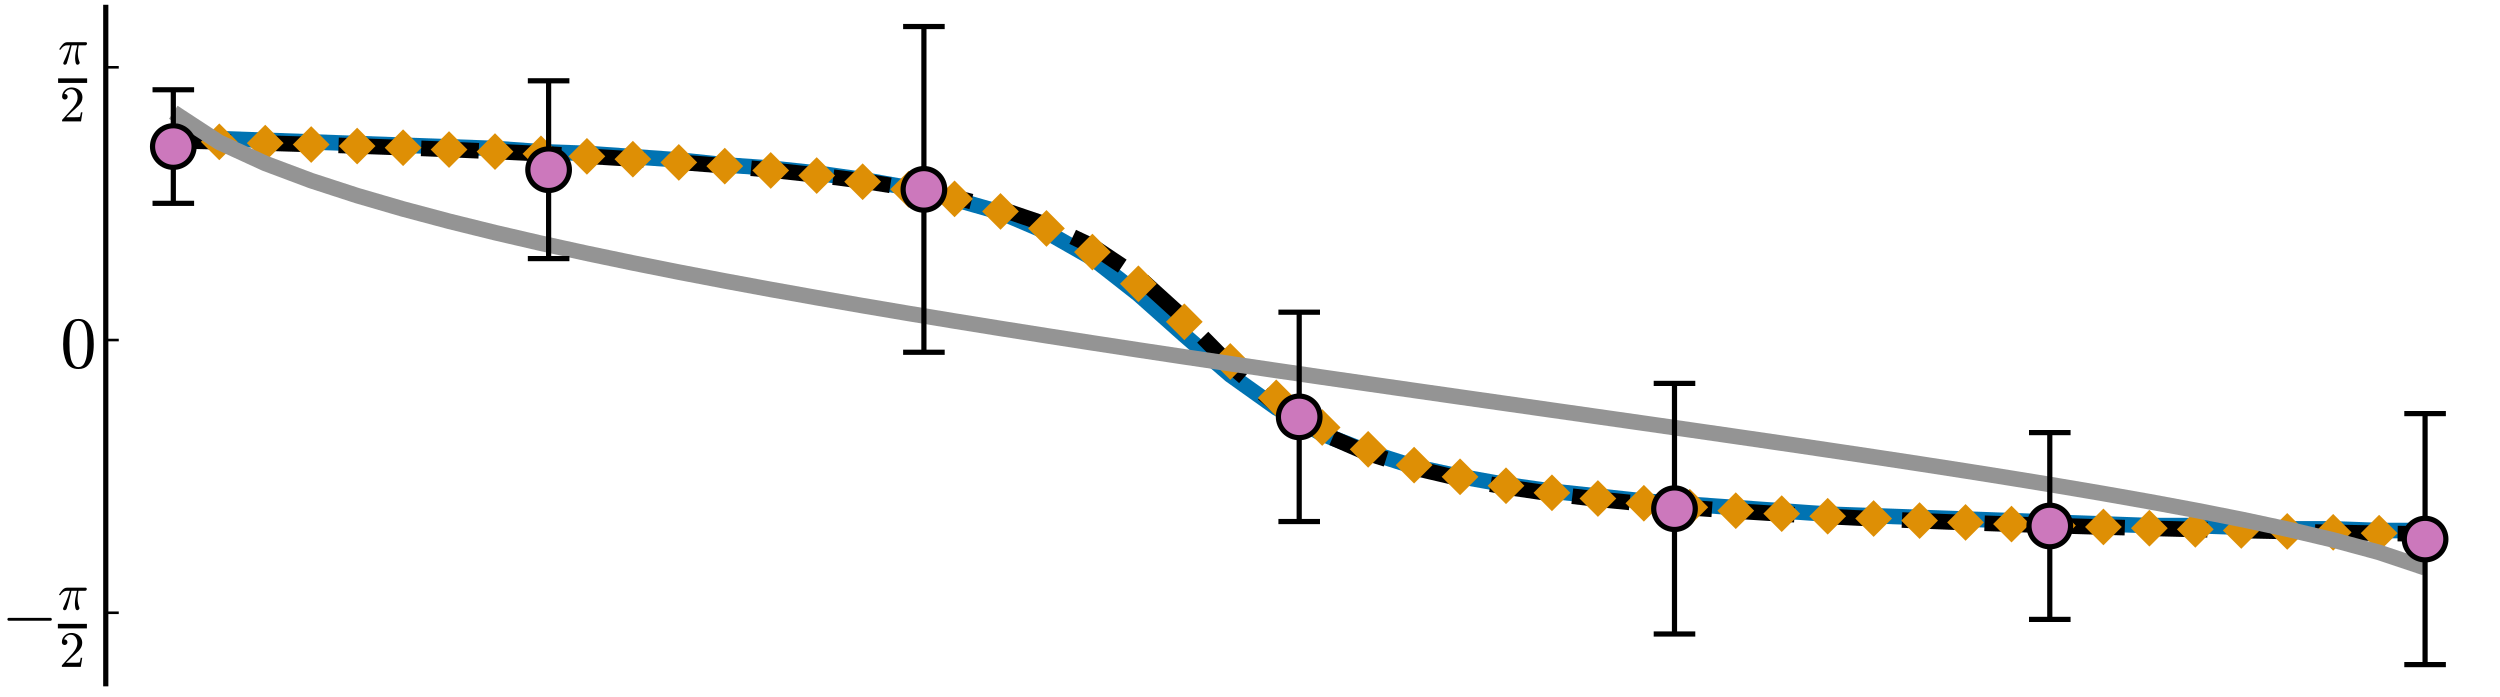
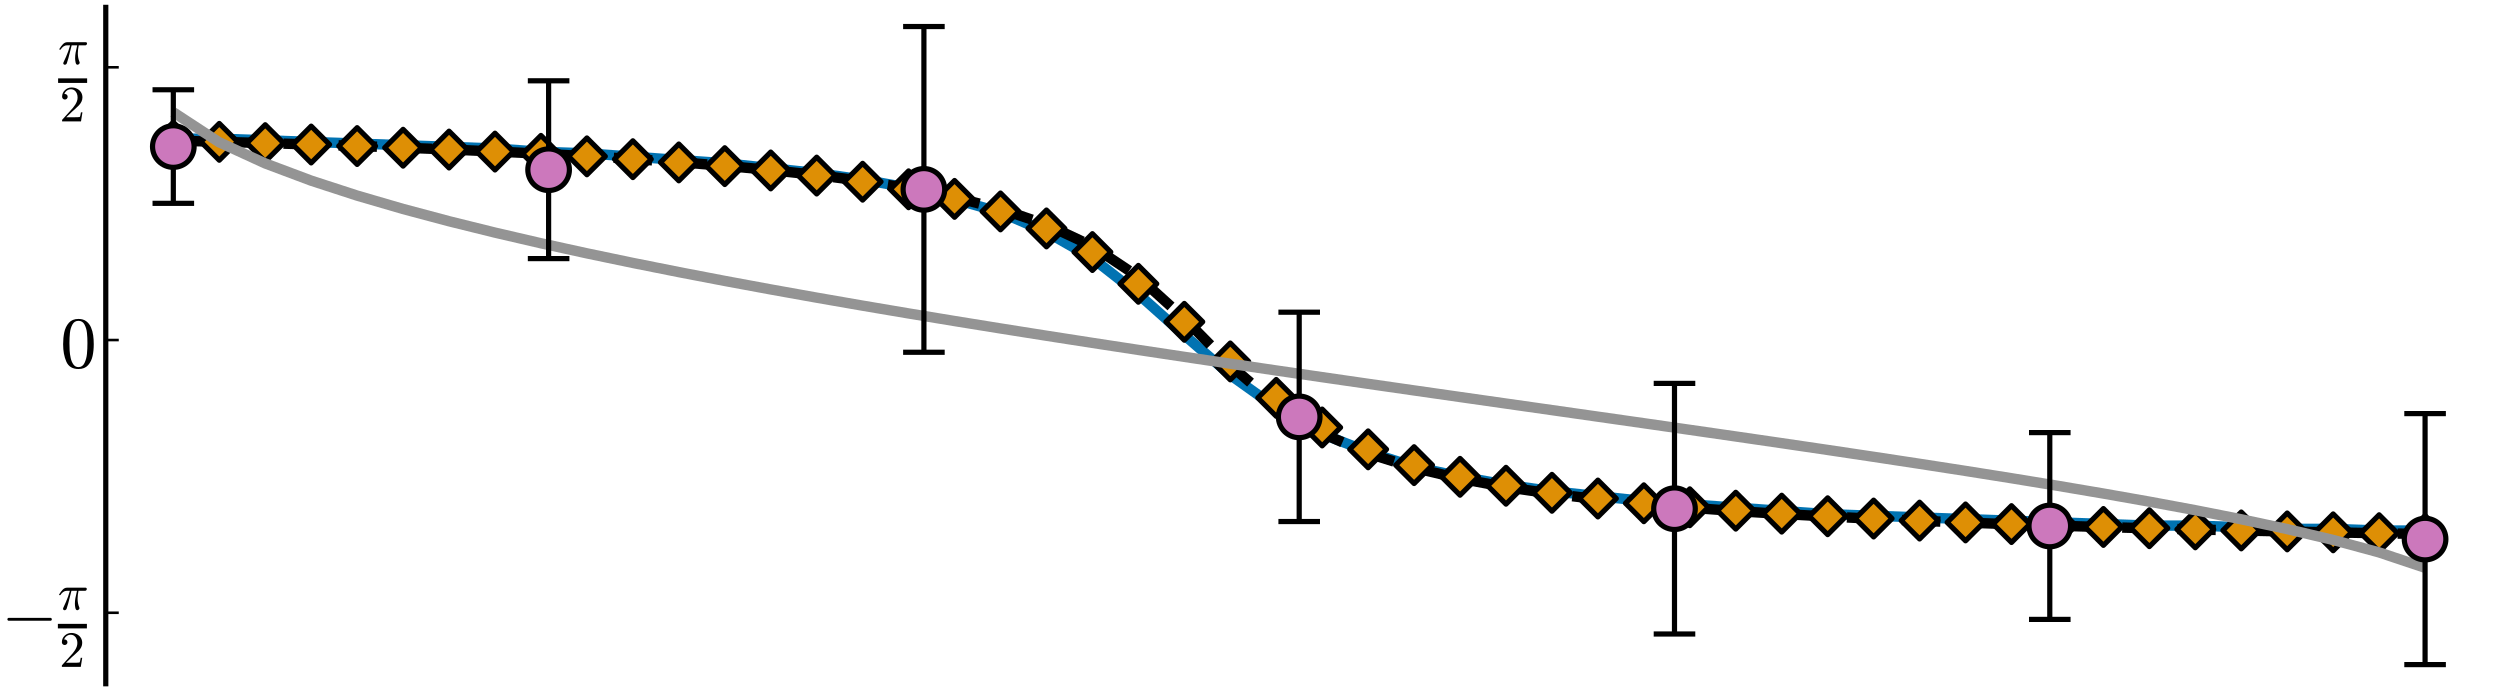
<svg xmlns="http://www.w3.org/2000/svg" xmlns:xlink="http://www.w3.org/1999/xlink" width="961.92pt" height="267.84pt" viewBox="0 0 961.92 267.84" version="1.1">
  <defs>
    <style type="text/css">*{stroke-linejoin: round; stroke-linecap: butt}</style>
  </defs>
  <g id="figure_1">
    <g id="patch_1">
      <path d="M 0 267.84  L 961.92 267.84  L 961.92 0  L 0 0  L 0 267.84  z " style="fill: none" />
    </g>
    <g id="axes_1">
      <g id="patch_2">
        <path d="M 40.695 263.084  L 959.085 263.084  L 959.085 2.835  L 40.695 2.835  L 40.695 263.084  z " style="fill: none" />
      </g>
      <g id="line2d_1">
-         <path d="M 66.687 53.353  L 84.369 53.353  L 102.051 53.983  L 119.732 54.613  L 137.414 55.243  L 155.096 55.873  L 172.778 56.503  L 190.459 57.132  L 208.141 58.392  L 225.823 59.022  L 243.505 60.282  L 261.186 61.542  L 278.868 63.432  L 296.55 64.692  L 314.232 66.582  L 331.913 69.102  L 349.595 72.252  L 367.277 76.662  L 384.959 81.701  L 402.641 89.261  L 420.322 99.34  L 438.004 113.2  L 455.686 128.949  L 473.368 144.278  L 491.049 156.878  L 508.731 166.957  L 526.413 173.887  L 544.095 179.556  L 561.776 183.336  L 579.458 186.486  L 597.14 189.006  L 614.822 190.896  L 632.503 192.786  L 650.185 194.046  L 667.867 195.306  L 685.549 196.566  L 703.23 197.826  L 720.912 198.455  L 738.594 199.085  L 756.276 199.715  L 773.957 200.345  L 791.639 200.975  L 809.321 201.605  L 827.003 202.235  L 844.684 202.235  L 862.366 202.865  L 880.048 203.495  L 897.73 203.495  L 915.411 204.125  L 933.093 204.125  " clip-path="url(#p6021414997)" style="fill: none; stroke: #0173b2; stroke-width: 6" />
+         <path d="M 66.687 53.353  L 84.369 53.353  L 102.051 53.983  L 119.732 54.613  L 137.414 55.243  L 155.096 55.873  L 172.778 56.503  L 190.459 57.132  L 208.141 58.392  L 225.823 59.022  L 243.505 60.282  L 261.186 61.542  L 278.868 62.802  L 296.55 64.692  L 314.232 66.582  L 331.913 69.102  L 349.595 72.252  L 367.277 76.662  L 384.959 81.701  L 402.641 89.261  L 420.322 99.34  L 438.004 113.2  L 455.686 128.949  L 473.368 144.278  L 491.049 156.878  L 508.731 166.957  L 526.413 173.887  L 544.095 179.556  L 561.776 183.336  L 579.458 186.486  L 597.14 189.006  L 614.822 190.896  L 632.503 192.786  L 650.185 194.046  L 667.867 195.306  L 685.549 196.566  L 703.23 197.826  L 720.912 198.455  L 738.594 199.085  L 756.276 199.715  L 773.957 200.345  L 791.639 200.975  L 809.321 201.605  L 827.003 202.235  L 844.684 202.235  L 862.366 202.865  L 880.048 203.495  L 897.73 203.495  L 915.411 204.125  L 933.093 204.125  " clip-path="url(#p724bf5d747)" style="fill: none; stroke: #0173b2; stroke-width: 4" />
      </g>
      <g id="matplotlib.axis_1">
        <g id="xtick_1" />
        <g id="xtick_2" />
        <g id="xtick_3" />
        <g id="xtick_4" />
      </g>
      <g id="matplotlib.axis_2">
        <g id="ytick_1">
          <g id="line2d_2">
            <defs>
-               <path id="mc4441d0658" d="M 0 0  L 5 0  " style="stroke: #000000" />
+               <path id="m53faecedea" d="M 0 0  L 5 0  " style="stroke: #000000" />
            </defs>
            <g>
-               <use xlink:href="#mc4441d0658" x="40.695" y="235.781" style="stroke: #000000" />
+               <use xlink:href="#m53faecedea" x="40.695" y="235.781" style="stroke: #000000" />
            </g>
          </g>
          <g id="text_1">
            <g transform="translate(0.514965 245.4411) scale(0.28 -0.28)">
              <defs>
                <path id="Cmsy10-a1" d="M 653 1472  Q 600 1472 565 1512  Q 531 1553 531 1600  Q 531 1647 565 1687  Q 600 1728 653 1728  L 4325 1728  Q 4375 1728 4408 1687  Q 4441 1647 4441 1600  Q 4441 1553 4408 1512  Q 4375 1472 4325 1472  L 653 1472  z " transform="scale(0.015625)" />
                <path id="Cmmi10-bc" d="M 647 109  Q 647 144 672 213  Q 850 584 1004 942  Q 1159 1300 1282 1639  Q 1406 1978 1509 2363  L 1100 2363  Q 866 2363 662 2216  Q 459 2069 325 1844  Q 313 1819 288 1819  L 213 1819  Q 153 1819 153 1881  Q 153 1894 166 1919  Q 375 2275 614 2517  Q 853 2759 1153 2759  L 3475 2759  Q 3541 2759 3587 2715  Q 3634 2672 3634 2597  Q 3634 2503 3567 2433  Q 3500 2363 3406 2363  L 2591 2363  Q 2488 1859 2478 1381  Q 2478 766 2694 269  Q 2713 231 2713 191  Q 2713 122 2672 62  Q 2631 3 2567 -34  Q 2503 -72 2431 -72  Q 2263 -72 2200 203  Q 2138 478 2138 738  Q 2138 1103 2200 1442  Q 2263 1781 2400 2363  L 1703 2363  Q 1197 313 1094 103  Q 1003 -72 844 -72  Q 766 -72 706 -20  Q 647 31 647 109  z " transform="scale(0.015625)" />
                <path id="Cmr10-32" d="M 319 0  L 319 172  Q 319 188 331 206  L 1325 1306  Q 1550 1550 1690 1715  Q 1831 1881 1968 2097  Q 2106 2313 2186 2536  Q 2266 2759 2266 3009  Q 2266 3272 2169 3511  Q 2072 3750 1880 3894  Q 1688 4038 1416 4038  Q 1138 4038 916 3870  Q 694 3703 603 3438  Q 628 3444 672 3444  Q 816 3444 917 3347  Q 1019 3250 1019 3097  Q 1019 2950 917 2848  Q 816 2747 672 2747  Q 522 2747 420 2851  Q 319 2956 319 3097  Q 319 3338 409 3548  Q 500 3759 670 3923  Q 841 4088 1055 4175  Q 1269 4263 1509 4263  Q 1875 4263 2190 4108  Q 2506 3953 2690 3670  Q 2875 3388 2875 3009  Q 2875 2731 2753 2481  Q 2631 2231 2440 2026  Q 2250 1822 1953 1562  Q 1656 1303 1563 1216  L 838 519  L 1453 519  Q 1906 519 2211 526  Q 2516 534 2534 550  Q 2609 631 2688 1141  L 2875 1141  L 2694 0  L 319 0  z " transform="scale(0.015625)" />
              </defs>
              <use xlink:href="#Cmsy10-a1" transform="translate(0 0.535938)" />
              <use xlink:href="#Cmmi10-bc" transform="translate(77.68555 38.82344) scale(0.7)" />
              <use xlink:href="#Cmr10-32" transform="translate(79.68555 -39.84063) scale(0.7)" />
              <path d="M 77.686 13.036  L 77.686 19.286  L 117.573 19.286  L 117.573 13.036  L 77.686 13.036  z " />
            </g>
          </g>
        </g>
        <g id="ytick_2">
          <g id="line2d_3">
            <g>
-               <use xlink:href="#mc4441d0658" x="40.695" y="130.839" style="stroke: #000000" />
+               <use xlink:href="#m53faecedea" x="40.695" y="130.839" style="stroke: #000000" />
            </g>
          </g>
          <g id="text_2">
            <g transform="translate(23.19496 141.4766) scale(0.28 -0.28)">
              <defs>
                <path id="Cmr10-30" d="M 1600 -141  Q 816 -141 533 504  Q 250 1150 250 2041  Q 250 2597 351 3087  Q 453 3578 754 3920  Q 1056 4263 1600 4263  Q 2022 4263 2290 4056  Q 2559 3850 2700 3523  Q 2841 3197 2892 2823  Q 2944 2450 2944 2041  Q 2944 1491 2842 1011  Q 2741 531 2444 195  Q 2147 -141 1600 -141  z M 1600 25  Q 1956 25 2131 390  Q 2306 756 2347 1200  Q 2388 1644 2388 2144  Q 2388 2625 2347 3031  Q 2306 3438 2132 3767  Q 1959 4097 1600 4097  Q 1238 4097 1063 3765  Q 888 3434 847 3029  Q 806 2625 806 2144  Q 806 1788 823 1472  Q 841 1156 916 820  Q 991 484 1158 254  Q 1325 25 1600 25  z " transform="scale(0.015625)" />
              </defs>
              <use xlink:href="#Cmr10-30" transform="translate(0 0.390625)" />
            </g>
          </g>
        </g>
        <g id="ytick_3">
          <g id="line2d_4">
            <g>
-               <use xlink:href="#mc4441d0658" x="40.695" y="25.897" style="stroke: #000000" />
+               <use xlink:href="#m53faecedea" x="40.695" y="25.897" style="stroke: #000000" />
            </g>
          </g>
          <g id="text_3">
            <g transform="translate(22.35496 35.55652) scale(0.28 -0.28)">
              <use xlink:href="#Cmmi10-bc" transform="translate(0 38.82344) scale(0.7)" />
              <use xlink:href="#Cmr10-32" transform="translate(2 -39.84063) scale(0.7)" />
              <path d="M 0 13.036  L 0 19.286  L 39.888 19.286  L 39.888 13.036  L 0 13.036  z " />
            </g>
          </g>
        </g>
      </g>
      <g id="line2d_5">
-         <path d="M 66.687 54.101  L 84.369 54.56  L 102.051 55.055  L 119.732 55.592  L 137.414 56.176  L 155.096 56.814  L 172.778 57.515  L 190.459 58.287  L 208.141 59.144  L 225.823 60.102  L 243.505 61.179  L 261.186 62.403  L 278.868 63.805  L 296.55 65.432  L 314.232 67.346  L 331.913 69.634  L 349.595 72.425  L 367.277 75.914  L 384.959 80.407  L 402.641 86.403  L 420.322 94.719  L 438.004 106.528  L 455.686 122.556  L 473.368 140.507  L 491.049 155.771  L 508.731 166.765  L 526.413 174.467  L 544.095 180.02  L 561.776 184.181  L 579.458 187.41  L 597.14 189.989  L 614.822 192.1  L 632.503 193.861  L 650.185 195.354  L 667.867 196.638  L 685.549 197.754  L 703.23 198.734  L 720.912 199.603  L 738.594 200.378  L 756.276 201.074  L 773.957 201.703  L 791.639 202.275  L 809.321 202.797  L 827.003 203.275  L 844.684 203.716  L 862.366 204.122  L 880.048 204.499  L 897.73 204.849  L 915.411 205.175  L 933.093 205.48  " clip-path="url(#p6021414997)" style="fill: none; stroke-dasharray: 22.2,9.6; stroke-dashoffset: 0; stroke: #000000; stroke-width: 6" />
+         <path d="M 66.687 54.101  L 84.369 54.56  L 102.051 55.055  L 119.732 55.592  L 137.414 56.176  L 155.096 56.814  L 172.778 57.515  L 190.459 58.287  L 208.141 59.144  L 225.823 60.102  L 243.505 61.179  L 261.186 62.403  L 278.868 63.805  L 296.55 65.432  L 314.232 67.346  L 331.913 69.634  L 349.595 72.425  L 367.277 75.914  L 384.959 80.407  L 402.641 86.403  L 420.322 94.719  L 438.004 106.528  L 455.686 122.556  L 473.368 140.507  L 491.049 155.771  L 508.731 166.765  L 526.413 174.467  L 544.095 180.02  L 561.776 184.181  L 579.458 187.41  L 597.14 189.989  L 614.822 192.1  L 632.503 193.861  L 650.185 195.354  L 667.867 196.638  L 685.549 197.754  L 703.23 198.734  L 720.912 199.603  L 738.594 200.378  L 756.276 201.074  L 773.957 201.703  L 791.639 202.275  L 809.321 202.797  L 827.003 203.275  L 844.684 203.716  L 862.366 204.122  L 880.048 204.499  L 897.73 204.849  L 915.411 205.175  L 933.093 205.48  " clip-path="url(#p724bf5d747)" style="fill: none; stroke-dasharray: 14.8,6.4; stroke-dashoffset: 0; stroke: #000000; stroke-width: 4" />
      </g>
      <g id="patch_3">
        <path d="M 40.695 263.084  L 40.695 2.835  " style="fill: none; stroke: #000000; stroke-width: 2; stroke-linejoin: miter; stroke-linecap: square" />
      </g>
      <g id="PathCollection_1">
        <defs>
-           <path id="m2962ac6df7" d="M -0 7.071  L 7.071 0  L 0 -7.071  L -7.071 -0  z " />
+           <path id="me76c54c494" d="M -0 7.071  L 7.071 0  L 0 -7.071  L -7.071 -0  z " style="stroke: #000000; stroke-width: 2" />
        </defs>
-         <g clip-path="url(#p6021414997)">
-           <use xlink:href="#m2962ac6df7" x="66.687" y="54.112" style="fill: #de8f05" />
-           <use xlink:href="#m2962ac6df7" x="84.369" y="54.573" style="fill: #de8f05" />
-           <use xlink:href="#m2962ac6df7" x="102.051" y="55.071" style="fill: #de8f05" />
-           <use xlink:href="#m2962ac6df7" x="119.732" y="55.61" style="fill: #de8f05" />
-           <use xlink:href="#m2962ac6df7" x="137.414" y="56.198" style="fill: #de8f05" />
-           <use xlink:href="#m2962ac6df7" x="155.096" y="56.84" style="fill: #de8f05" />
-           <use xlink:href="#m2962ac6df7" x="172.778" y="57.545" style="fill: #de8f05" />
-           <use xlink:href="#m2962ac6df7" x="190.459" y="58.325" style="fill: #de8f05" />
-           <use xlink:href="#m2962ac6df7" x="208.141" y="59.19" style="fill: #de8f05" />
-           <use xlink:href="#m2962ac6df7" x="225.823" y="60.158" style="fill: #de8f05" />
-           <use xlink:href="#m2962ac6df7" x="243.505" y="61.25" style="fill: #de8f05" />
-           <use xlink:href="#m2962ac6df7" x="261.186" y="62.493" style="fill: #de8f05" />
-           <use xlink:href="#m2962ac6df7" x="278.868" y="63.922" style="fill: #de8f05" />
-           <use xlink:href="#m2962ac6df7" x="296.55" y="65.585" style="fill: #de8f05" />
-           <use xlink:href="#m2962ac6df7" x="314.232" y="67.552" style="fill: #de8f05" />
-           <use xlink:href="#m2962ac6df7" x="331.913" y="69.92" style="fill: #de8f05" />
-           <use xlink:href="#m2962ac6df7" x="349.595" y="72.835" style="fill: #de8f05" />
-           <use xlink:href="#m2962ac6df7" x="367.277" y="76.523" style="fill: #de8f05" />
-           <use xlink:href="#m2962ac6df7" x="384.959" y="81.348" style="fill: #de8f05" />
-           <use xlink:href="#m2962ac6df7" x="402.641" y="87.894" style="fill: #de8f05" />
-           <use xlink:href="#m2962ac6df7" x="420.322" y="96.984" style="fill: #de8f05" />
-           <use xlink:href="#m2962ac6df7" x="438.004" y="109.196" style="fill: #de8f05" />
-           <use xlink:href="#m2962ac6df7" x="455.686" y="123.822" style="fill: #de8f05" />
-           <use xlink:href="#m2962ac6df7" x="473.368" y="139.066" style="fill: #de8f05" />
-           <use xlink:href="#m2962ac6df7" x="491.049" y="153.094" style="fill: #de8f05" />
-           <use xlink:href="#m2962ac6df7" x="508.731" y="164.479" style="fill: #de8f05" />
-           <use xlink:href="#m2962ac6df7" x="526.413" y="172.892" style="fill: #de8f05" />
-           <use xlink:href="#m2962ac6df7" x="544.095" y="178.968" style="fill: #de8f05" />
-           <use xlink:href="#m2962ac6df7" x="561.776" y="183.462" style="fill: #de8f05" />
-           <use xlink:href="#m2962ac6df7" x="579.458" y="186.899" style="fill: #de8f05" />
-           <use xlink:href="#m2962ac6df7" x="597.14" y="189.614" style="fill: #de8f05" />
-           <use xlink:href="#m2962ac6df7" x="614.822" y="191.815" style="fill: #de8f05" />
-           <use xlink:href="#m2962ac6df7" x="632.503" y="193.639" style="fill: #de8f05" />
-           <use xlink:href="#m2962ac6df7" x="650.185" y="195.177" style="fill: #de8f05" />
-           <use xlink:href="#m2962ac6df7" x="667.867" y="196.494" style="fill: #de8f05" />
-           <use xlink:href="#m2962ac6df7" x="685.549" y="197.635" style="fill: #de8f05" />
-           <use xlink:href="#m2962ac6df7" x="703.23" y="198.635" style="fill: #de8f05" />
-           <use xlink:href="#m2962ac6df7" x="720.912" y="199.518" style="fill: #de8f05" />
-           <use xlink:href="#m2962ac6df7" x="738.594" y="200.305" style="fill: #de8f05" />
-           <use xlink:href="#m2962ac6df7" x="756.276" y="201.011" style="fill: #de8f05" />
-           <use xlink:href="#m2962ac6df7" x="773.957" y="201.648" style="fill: #de8f05" />
-           <use xlink:href="#m2962ac6df7" x="791.639" y="202.226" style="fill: #de8f05" />
-           <use xlink:href="#m2962ac6df7" x="809.321" y="202.754" style="fill: #de8f05" />
-           <use xlink:href="#m2962ac6df7" x="827.003" y="203.237" style="fill: #de8f05" />
-           <use xlink:href="#m2962ac6df7" x="844.684" y="203.681" style="fill: #de8f05" />
-           <use xlink:href="#m2962ac6df7" x="862.366" y="204.091" style="fill: #de8f05" />
-           <use xlink:href="#m2962ac6df7" x="880.048" y="204.47" style="fill: #de8f05" />
-           <use xlink:href="#m2962ac6df7" x="897.73" y="204.823" style="fill: #de8f05" />
-           <use xlink:href="#m2962ac6df7" x="915.411" y="205.151" style="fill: #de8f05" />
-           <use xlink:href="#m2962ac6df7" x="933.093" y="205.458" style="fill: #de8f05" />
+         <g clip-path="url(#p724bf5d747)">
+           <use xlink:href="#me76c54c494" x="66.687" y="54.112" style="fill: #de8f05; stroke: #000000; stroke-width: 2" />
+           <use xlink:href="#me76c54c494" x="84.369" y="54.573" style="fill: #de8f05; stroke: #000000; stroke-width: 2" />
+           <use xlink:href="#me76c54c494" x="102.051" y="55.071" style="fill: #de8f05; stroke: #000000; stroke-width: 2" />
+           <use xlink:href="#me76c54c494" x="119.732" y="55.61" style="fill: #de8f05; stroke: #000000; stroke-width: 2" />
+           <use xlink:href="#me76c54c494" x="137.414" y="56.198" style="fill: #de8f05; stroke: #000000; stroke-width: 2" />
+           <use xlink:href="#me76c54c494" x="155.096" y="56.84" style="fill: #de8f05; stroke: #000000; stroke-width: 2" />
+           <use xlink:href="#me76c54c494" x="172.778" y="57.545" style="fill: #de8f05; stroke: #000000; stroke-width: 2" />
+           <use xlink:href="#me76c54c494" x="190.459" y="58.325" style="fill: #de8f05; stroke: #000000; stroke-width: 2" />
+           <use xlink:href="#me76c54c494" x="208.141" y="59.19" style="fill: #de8f05; stroke: #000000; stroke-width: 2" />
+           <use xlink:href="#me76c54c494" x="225.823" y="60.158" style="fill: #de8f05; stroke: #000000; stroke-width: 2" />
+           <use xlink:href="#me76c54c494" x="243.505" y="61.25" style="fill: #de8f05; stroke: #000000; stroke-width: 2" />
+           <use xlink:href="#me76c54c494" x="261.186" y="62.493" style="fill: #de8f05; stroke: #000000; stroke-width: 2" />
+           <use xlink:href="#me76c54c494" x="278.868" y="63.922" style="fill: #de8f05; stroke: #000000; stroke-width: 2" />
+           <use xlink:href="#me76c54c494" x="296.55" y="65.585" style="fill: #de8f05; stroke: #000000; stroke-width: 2" />
+           <use xlink:href="#me76c54c494" x="314.232" y="67.552" style="fill: #de8f05; stroke: #000000; stroke-width: 2" />
+           <use xlink:href="#me76c54c494" x="331.913" y="69.92" style="fill: #de8f05; stroke: #000000; stroke-width: 2" />
+           <use xlink:href="#me76c54c494" x="349.595" y="72.835" style="fill: #de8f05; stroke: #000000; stroke-width: 2" />
+           <use xlink:href="#me76c54c494" x="367.277" y="76.523" style="fill: #de8f05; stroke: #000000; stroke-width: 2" />
+           <use xlink:href="#me76c54c494" x="384.959" y="81.348" style="fill: #de8f05; stroke: #000000; stroke-width: 2" />
+           <use xlink:href="#me76c54c494" x="402.641" y="87.894" style="fill: #de8f05; stroke: #000000; stroke-width: 2" />
+           <use xlink:href="#me76c54c494" x="420.322" y="96.984" style="fill: #de8f05; stroke: #000000; stroke-width: 2" />
+           <use xlink:href="#me76c54c494" x="438.004" y="109.196" style="fill: #de8f05; stroke: #000000; stroke-width: 2" />
+           <use xlink:href="#me76c54c494" x="455.686" y="123.822" style="fill: #de8f05; stroke: #000000; stroke-width: 2" />
+           <use xlink:href="#me76c54c494" x="473.368" y="139.066" style="fill: #de8f05; stroke: #000000; stroke-width: 2" />
+           <use xlink:href="#me76c54c494" x="491.049" y="153.094" style="fill: #de8f05; stroke: #000000; stroke-width: 2" />
+           <use xlink:href="#me76c54c494" x="508.731" y="164.479" style="fill: #de8f05; stroke: #000000; stroke-width: 2" />
+           <use xlink:href="#me76c54c494" x="526.413" y="172.892" style="fill: #de8f05; stroke: #000000; stroke-width: 2" />
+           <use xlink:href="#me76c54c494" x="544.095" y="178.968" style="fill: #de8f05; stroke: #000000; stroke-width: 2" />
+           <use xlink:href="#me76c54c494" x="561.776" y="183.462" style="fill: #de8f05; stroke: #000000; stroke-width: 2" />
+           <use xlink:href="#me76c54c494" x="579.458" y="186.899" style="fill: #de8f05; stroke: #000000; stroke-width: 2" />
+           <use xlink:href="#me76c54c494" x="597.14" y="189.614" style="fill: #de8f05; stroke: #000000; stroke-width: 2" />
+           <use xlink:href="#me76c54c494" x="614.822" y="191.815" style="fill: #de8f05; stroke: #000000; stroke-width: 2" />
+           <use xlink:href="#me76c54c494" x="632.503" y="193.639" style="fill: #de8f05; stroke: #000000; stroke-width: 2" />
+           <use xlink:href="#me76c54c494" x="650.185" y="195.177" style="fill: #de8f05; stroke: #000000; stroke-width: 2" />
+           <use xlink:href="#me76c54c494" x="667.867" y="196.494" style="fill: #de8f05; stroke: #000000; stroke-width: 2" />
+           <use xlink:href="#me76c54c494" x="685.549" y="197.635" style="fill: #de8f05; stroke: #000000; stroke-width: 2" />
+           <use xlink:href="#me76c54c494" x="703.23" y="198.635" style="fill: #de8f05; stroke: #000000; stroke-width: 2" />
+           <use xlink:href="#me76c54c494" x="720.912" y="199.518" style="fill: #de8f05; stroke: #000000; stroke-width: 2" />
+           <use xlink:href="#me76c54c494" x="738.594" y="200.305" style="fill: #de8f05; stroke: #000000; stroke-width: 2" />
+           <use xlink:href="#me76c54c494" x="756.276" y="201.011" style="fill: #de8f05; stroke: #000000; stroke-width: 2" />
+           <use xlink:href="#me76c54c494" x="773.957" y="201.648" style="fill: #de8f05; stroke: #000000; stroke-width: 2" />
+           <use xlink:href="#me76c54c494" x="791.639" y="202.226" style="fill: #de8f05; stroke: #000000; stroke-width: 2" />
+           <use xlink:href="#me76c54c494" x="809.321" y="202.754" style="fill: #de8f05; stroke: #000000; stroke-width: 2" />
+           <use xlink:href="#me76c54c494" x="827.003" y="203.237" style="fill: #de8f05; stroke: #000000; stroke-width: 2" />
+           <use xlink:href="#me76c54c494" x="844.684" y="203.681" style="fill: #de8f05; stroke: #000000; stroke-width: 2" />
+           <use xlink:href="#me76c54c494" x="862.366" y="204.091" style="fill: #de8f05; stroke: #000000; stroke-width: 2" />
+           <use xlink:href="#me76c54c494" x="880.048" y="204.47" style="fill: #de8f05; stroke: #000000; stroke-width: 2" />
+           <use xlink:href="#me76c54c494" x="897.73" y="204.823" style="fill: #de8f05; stroke: #000000; stroke-width: 2" />
+           <use xlink:href="#me76c54c494" x="915.411" y="205.151" style="fill: #de8f05; stroke: #000000; stroke-width: 2" />
+           <use xlink:href="#me76c54c494" x="933.093" y="205.458" style="fill: #de8f05; stroke: #000000; stroke-width: 2" />
        </g>
      </g>
      <g id="line2d_6">
-         <path d="M 66.687 43.201  L 84.369 54.769  L 102.051 62.88  L 119.732 69.511  L 137.414 75.262  L 155.096 80.416  L 172.778 85.13  L 190.459 89.504  L 208.141 93.605  L 225.823 97.482  L 243.505 101.171  L 261.186 104.701  L 278.868 108.092  L 296.55 111.365  L 314.232 114.532  L 331.913 117.608  L 349.595 120.602  L 367.277 123.524  L 384.959 126.382  L 402.641 129.183  L 420.322 131.933  L 438.004 134.64  L 455.686 137.307  L 473.368 139.94  L 491.049 142.544  L 508.731 145.123  L 526.413 147.682  L 544.095 150.225  L 561.776 152.757  L 579.458 155.28  L 597.14 157.8  L 614.822 160.322  L 632.503 162.849  L 650.185 165.388  L 667.867 167.942  L 685.549 170.519  L 703.23 173.125  L 720.912 175.768  L 738.594 178.456  L 756.276 181.199  L 773.957 184.01  L 791.639 186.904  L 809.321 189.901  L 827.003 193.025  L 844.684 196.311  L 862.366 199.806  L 880.048 203.582  L 897.73 207.758  L 915.411 212.552  L 933.093 218.477  " clip-path="url(#p6021414997)" style="fill: none; stroke: #949494; stroke-width: 6" />
+         <path d="M 66.687 43.201  L 84.369 54.769  L 102.051 62.88  L 119.732 69.511  L 137.414 75.262  L 155.096 80.416  L 172.778 85.13  L 190.459 89.504  L 208.141 93.605  L 225.823 97.482  L 243.505 101.171  L 261.186 104.701  L 278.868 108.092  L 296.55 111.365  L 314.232 114.532  L 331.913 117.608  L 349.595 120.602  L 367.277 123.524  L 384.959 126.382  L 402.641 129.183  L 420.322 131.933  L 438.004 134.64  L 455.686 137.307  L 473.368 139.94  L 491.049 142.544  L 508.731 145.123  L 526.413 147.682  L 544.095 150.225  L 561.776 152.757  L 579.458 155.28  L 597.14 157.8  L 614.822 160.322  L 632.503 162.849  L 650.185 165.388  L 667.867 167.942  L 685.549 170.519  L 703.23 173.125  L 720.912 175.768  L 738.594 178.456  L 756.276 181.199  L 773.957 184.01  L 791.639 186.904  L 809.321 189.901  L 827.003 193.025  L 844.684 196.311  L 862.366 199.806  L 880.048 203.582  L 897.73 207.758  L 915.411 212.552  L 933.093 218.477  " clip-path="url(#p724bf5d747)" style="fill: none; stroke: #949494; stroke-width: 4" />
      </g>
      <g id="line2d_7">
-         <path d="M 66.687 78.235  L 66.687 34.539  " clip-path="url(#p6021414997)" style="fill: none; stroke: #000000; stroke-width: 2" />
+         <path d="M 66.687 78.235  L 66.687 34.539  " clip-path="url(#p724bf5d747)" style="fill: none; stroke: #000000; stroke-width: 2" />
      </g>
      <g id="line2d_8">
-         <path d="M 211.088 99.509  L 211.088 31.095  " clip-path="url(#p6021414997)" style="fill: none; stroke: #000000; stroke-width: 2" />
+         <path d="M 211.088 99.509  L 211.088 31.095  " clip-path="url(#p724bf5d747)" style="fill: none; stroke: #000000; stroke-width: 2" />
      </g>
      <g id="line2d_9">
-         <path d="M 355.489 135.537  L 355.489 10.2  " clip-path="url(#p6021414997)" style="fill: none; stroke: #000000; stroke-width: 2" />
+         <path d="M 355.489 135.537  L 355.489 10.2  " clip-path="url(#p724bf5d747)" style="fill: none; stroke: #000000; stroke-width: 2" />
      </g>
      <g id="line2d_10">
-         <path d="M 499.89 200.669  L 499.89 120.137  " clip-path="url(#p6021414997)" style="fill: none; stroke: #000000; stroke-width: 2" />
+         <path d="M 499.89 200.669  L 499.89 120.137  " clip-path="url(#p724bf5d747)" style="fill: none; stroke: #000000; stroke-width: 2" />
      </g>
      <g id="line2d_11">
-         <path d="M 644.291 243.944  L 644.291 147.524  " clip-path="url(#p6021414997)" style="fill: none; stroke: #000000; stroke-width: 2" />
+         <path d="M 644.291 243.944  L 644.291 147.524  " clip-path="url(#p724bf5d747)" style="fill: none; stroke: #000000; stroke-width: 2" />
      </g>
      <g id="line2d_12">
-         <path d="M 788.692 238.331  L 788.692 166.439  " clip-path="url(#p6021414997)" style="fill: none; stroke: #000000; stroke-width: 2" />
+         <path d="M 788.692 238.331  L 788.692 166.439  " clip-path="url(#p724bf5d747)" style="fill: none; stroke: #000000; stroke-width: 2" />
      </g>
      <g id="line2d_13">
-         <path d="M 933.093 255.718  L 933.093 159.134  " clip-path="url(#p6021414997)" style="fill: none; stroke: #000000; stroke-width: 2" />
+         <path d="M 933.093 255.718  L 933.093 159.134  " clip-path="url(#p724bf5d747)" style="fill: none; stroke: #000000; stroke-width: 2" />
      </g>
      <g id="PathCollection_2">
        <defs>
-           <path id="mec0ce581e4" d="M 8 0  L -8 -0  " style="stroke: #000000; stroke-width: 2" />
+           <path id="m34b94cc9ed" d="M 8 0  L -8 -0  " style="stroke: #000000; stroke-width: 2" />
        </defs>
-         <g clip-path="url(#p6021414997)">
-           <use xlink:href="#mec0ce581e4" x="66.687" y="78.235" style="stroke: #000000; stroke-width: 2" />
-           <use xlink:href="#mec0ce581e4" x="66.687" y="34.539" style="stroke: #000000; stroke-width: 2" />
+         <g clip-path="url(#p724bf5d747)">
+           <use xlink:href="#m34b94cc9ed" x="66.687" y="78.235" style="stroke: #000000; stroke-width: 2" />
+           <use xlink:href="#m34b94cc9ed" x="66.687" y="34.539" style="stroke: #000000; stroke-width: 2" />
        </g>
      </g>
      <g id="PathCollection_3">
-         <g clip-path="url(#p6021414997)">
-           <use xlink:href="#mec0ce581e4" x="211.088" y="99.509" style="stroke: #000000; stroke-width: 2" />
-           <use xlink:href="#mec0ce581e4" x="211.088" y="31.095" style="stroke: #000000; stroke-width: 2" />
+         <g clip-path="url(#p724bf5d747)">
+           <use xlink:href="#m34b94cc9ed" x="211.088" y="99.509" style="stroke: #000000; stroke-width: 2" />
+           <use xlink:href="#m34b94cc9ed" x="211.088" y="31.095" style="stroke: #000000; stroke-width: 2" />
        </g>
      </g>
      <g id="PathCollection_4">
-         <g clip-path="url(#p6021414997)">
-           <use xlink:href="#mec0ce581e4" x="355.489" y="135.537" style="stroke: #000000; stroke-width: 2" />
-           <use xlink:href="#mec0ce581e4" x="355.489" y="10.2" style="stroke: #000000; stroke-width: 2" />
+         <g clip-path="url(#p724bf5d747)">
+           <use xlink:href="#m34b94cc9ed" x="355.489" y="135.537" style="stroke: #000000; stroke-width: 2" />
+           <use xlink:href="#m34b94cc9ed" x="355.489" y="10.2" style="stroke: #000000; stroke-width: 2" />
        </g>
      </g>
      <g id="PathCollection_5">
-         <g clip-path="url(#p6021414997)">
-           <use xlink:href="#mec0ce581e4" x="499.89" y="200.669" style="stroke: #000000; stroke-width: 2" />
-           <use xlink:href="#mec0ce581e4" x="499.89" y="120.137" style="stroke: #000000; stroke-width: 2" />
+         <g clip-path="url(#p724bf5d747)">
+           <use xlink:href="#m34b94cc9ed" x="499.89" y="200.669" style="stroke: #000000; stroke-width: 2" />
+           <use xlink:href="#m34b94cc9ed" x="499.89" y="120.137" style="stroke: #000000; stroke-width: 2" />
        </g>
      </g>
      <g id="PathCollection_6">
-         <g clip-path="url(#p6021414997)">
-           <use xlink:href="#mec0ce581e4" x="644.291" y="243.944" style="stroke: #000000; stroke-width: 2" />
-           <use xlink:href="#mec0ce581e4" x="644.291" y="147.524" style="stroke: #000000; stroke-width: 2" />
+         <g clip-path="url(#p724bf5d747)">
+           <use xlink:href="#m34b94cc9ed" x="644.291" y="243.944" style="stroke: #000000; stroke-width: 2" />
+           <use xlink:href="#m34b94cc9ed" x="644.291" y="147.524" style="stroke: #000000; stroke-width: 2" />
        </g>
      </g>
      <g id="PathCollection_7">
-         <g clip-path="url(#p6021414997)">
-           <use xlink:href="#mec0ce581e4" x="788.692" y="238.331" style="stroke: #000000; stroke-width: 2" />
-           <use xlink:href="#mec0ce581e4" x="788.692" y="166.439" style="stroke: #000000; stroke-width: 2" />
+         <g clip-path="url(#p724bf5d747)">
+           <use xlink:href="#m34b94cc9ed" x="788.692" y="238.331" style="stroke: #000000; stroke-width: 2" />
+           <use xlink:href="#m34b94cc9ed" x="788.692" y="166.439" style="stroke: #000000; stroke-width: 2" />
        </g>
      </g>
      <g id="PathCollection_8">
-         <g clip-path="url(#p6021414997)">
-           <use xlink:href="#mec0ce581e4" x="933.093" y="255.718" style="stroke: #000000; stroke-width: 2" />
-           <use xlink:href="#mec0ce581e4" x="933.093" y="159.134" style="stroke: #000000; stroke-width: 2" />
+         <g clip-path="url(#p724bf5d747)">
+           <use xlink:href="#m34b94cc9ed" x="933.093" y="255.718" style="stroke: #000000; stroke-width: 2" />
+           <use xlink:href="#m34b94cc9ed" x="933.093" y="159.134" style="stroke: #000000; stroke-width: 2" />
        </g>
      </g>
      <g id="PathCollection_9">
        <defs>
-           <path id="m890b087cc4" d="M 0 8  C 2.122 8 4.157 7.157 5.657 5.657  C 7.157 4.157 8 2.122 8 0  C 8 -2.122 7.157 -4.157 5.657 -5.657  C 4.157 -7.157 2.122 -8 0 -8  C -2.122 -8 -4.157 -7.157 -5.657 -5.657  C -7.157 -4.157 -8 -2.122 -8 0  C -8 2.122 -7.157 4.157 -5.657 5.657  C -4.157 7.157 -2.122 8 0 8  z " style="stroke: #000000; stroke-width: 2" />
+           <path id="m1cf8943f6f" d="M 0 8  C 2.122 8 4.157 7.157 5.657 5.657  C 7.157 4.157 8 2.122 8 0  C 8 -2.122 7.157 -4.157 5.657 -5.657  C 4.157 -7.157 2.122 -8 0 -8  C -2.122 -8 -4.157 -7.157 -5.657 -5.657  C -7.157 -4.157 -8 -2.122 -8 0  C -8 2.122 -7.157 4.157 -5.657 5.657  C -4.157 7.157 -2.122 8 0 8  z " style="stroke: #000000; stroke-width: 2" />
        </defs>
-         <g clip-path="url(#p6021414997)">
-           <use xlink:href="#m890b087cc4" x="66.687" y="56.387" style="fill: #cc78bc; stroke: #000000; stroke-width: 2" />
-           <use xlink:href="#m890b087cc4" x="211.088" y="65.302" style="fill: #cc78bc; stroke: #000000; stroke-width: 2" />
-           <use xlink:href="#m890b087cc4" x="355.489" y="72.868" style="fill: #cc78bc; stroke: #000000; stroke-width: 2" />
-           <use xlink:href="#m890b087cc4" x="499.89" y="160.403" style="fill: #cc78bc; stroke: #000000; stroke-width: 2" />
-           <use xlink:href="#m890b087cc4" x="644.291" y="195.734" style="fill: #cc78bc; stroke: #000000; stroke-width: 2" />
-           <use xlink:href="#m890b087cc4" x="788.692" y="202.385" style="fill: #cc78bc; stroke: #000000; stroke-width: 2" />
-           <use xlink:href="#m890b087cc4" x="933.093" y="207.426" style="fill: #cc78bc; stroke: #000000; stroke-width: 2" />
+         <g clip-path="url(#p724bf5d747)">
+           <use xlink:href="#m1cf8943f6f" x="66.687" y="56.387" style="fill: #cc78bc; stroke: #000000; stroke-width: 2" />
+           <use xlink:href="#m1cf8943f6f" x="211.088" y="65.302" style="fill: #cc78bc; stroke: #000000; stroke-width: 2" />
+           <use xlink:href="#m1cf8943f6f" x="355.489" y="72.868" style="fill: #cc78bc; stroke: #000000; stroke-width: 2" />
+           <use xlink:href="#m1cf8943f6f" x="499.89" y="160.403" style="fill: #cc78bc; stroke: #000000; stroke-width: 2" />
+           <use xlink:href="#m1cf8943f6f" x="644.291" y="195.734" style="fill: #cc78bc; stroke: #000000; stroke-width: 2" />
+           <use xlink:href="#m1cf8943f6f" x="788.692" y="202.385" style="fill: #cc78bc; stroke: #000000; stroke-width: 2" />
+           <use xlink:href="#m1cf8943f6f" x="933.093" y="207.426" style="fill: #cc78bc; stroke: #000000; stroke-width: 2" />
        </g>
      </g>
    </g>
  </g>
  <defs>
-     <clipPath id="p6021414997">
+     <clipPath id="p724bf5d747">
      <rect x="40.695" y="2.835" width="918.39" height="260.249" />
    </clipPath>
  </defs>
</svg>
